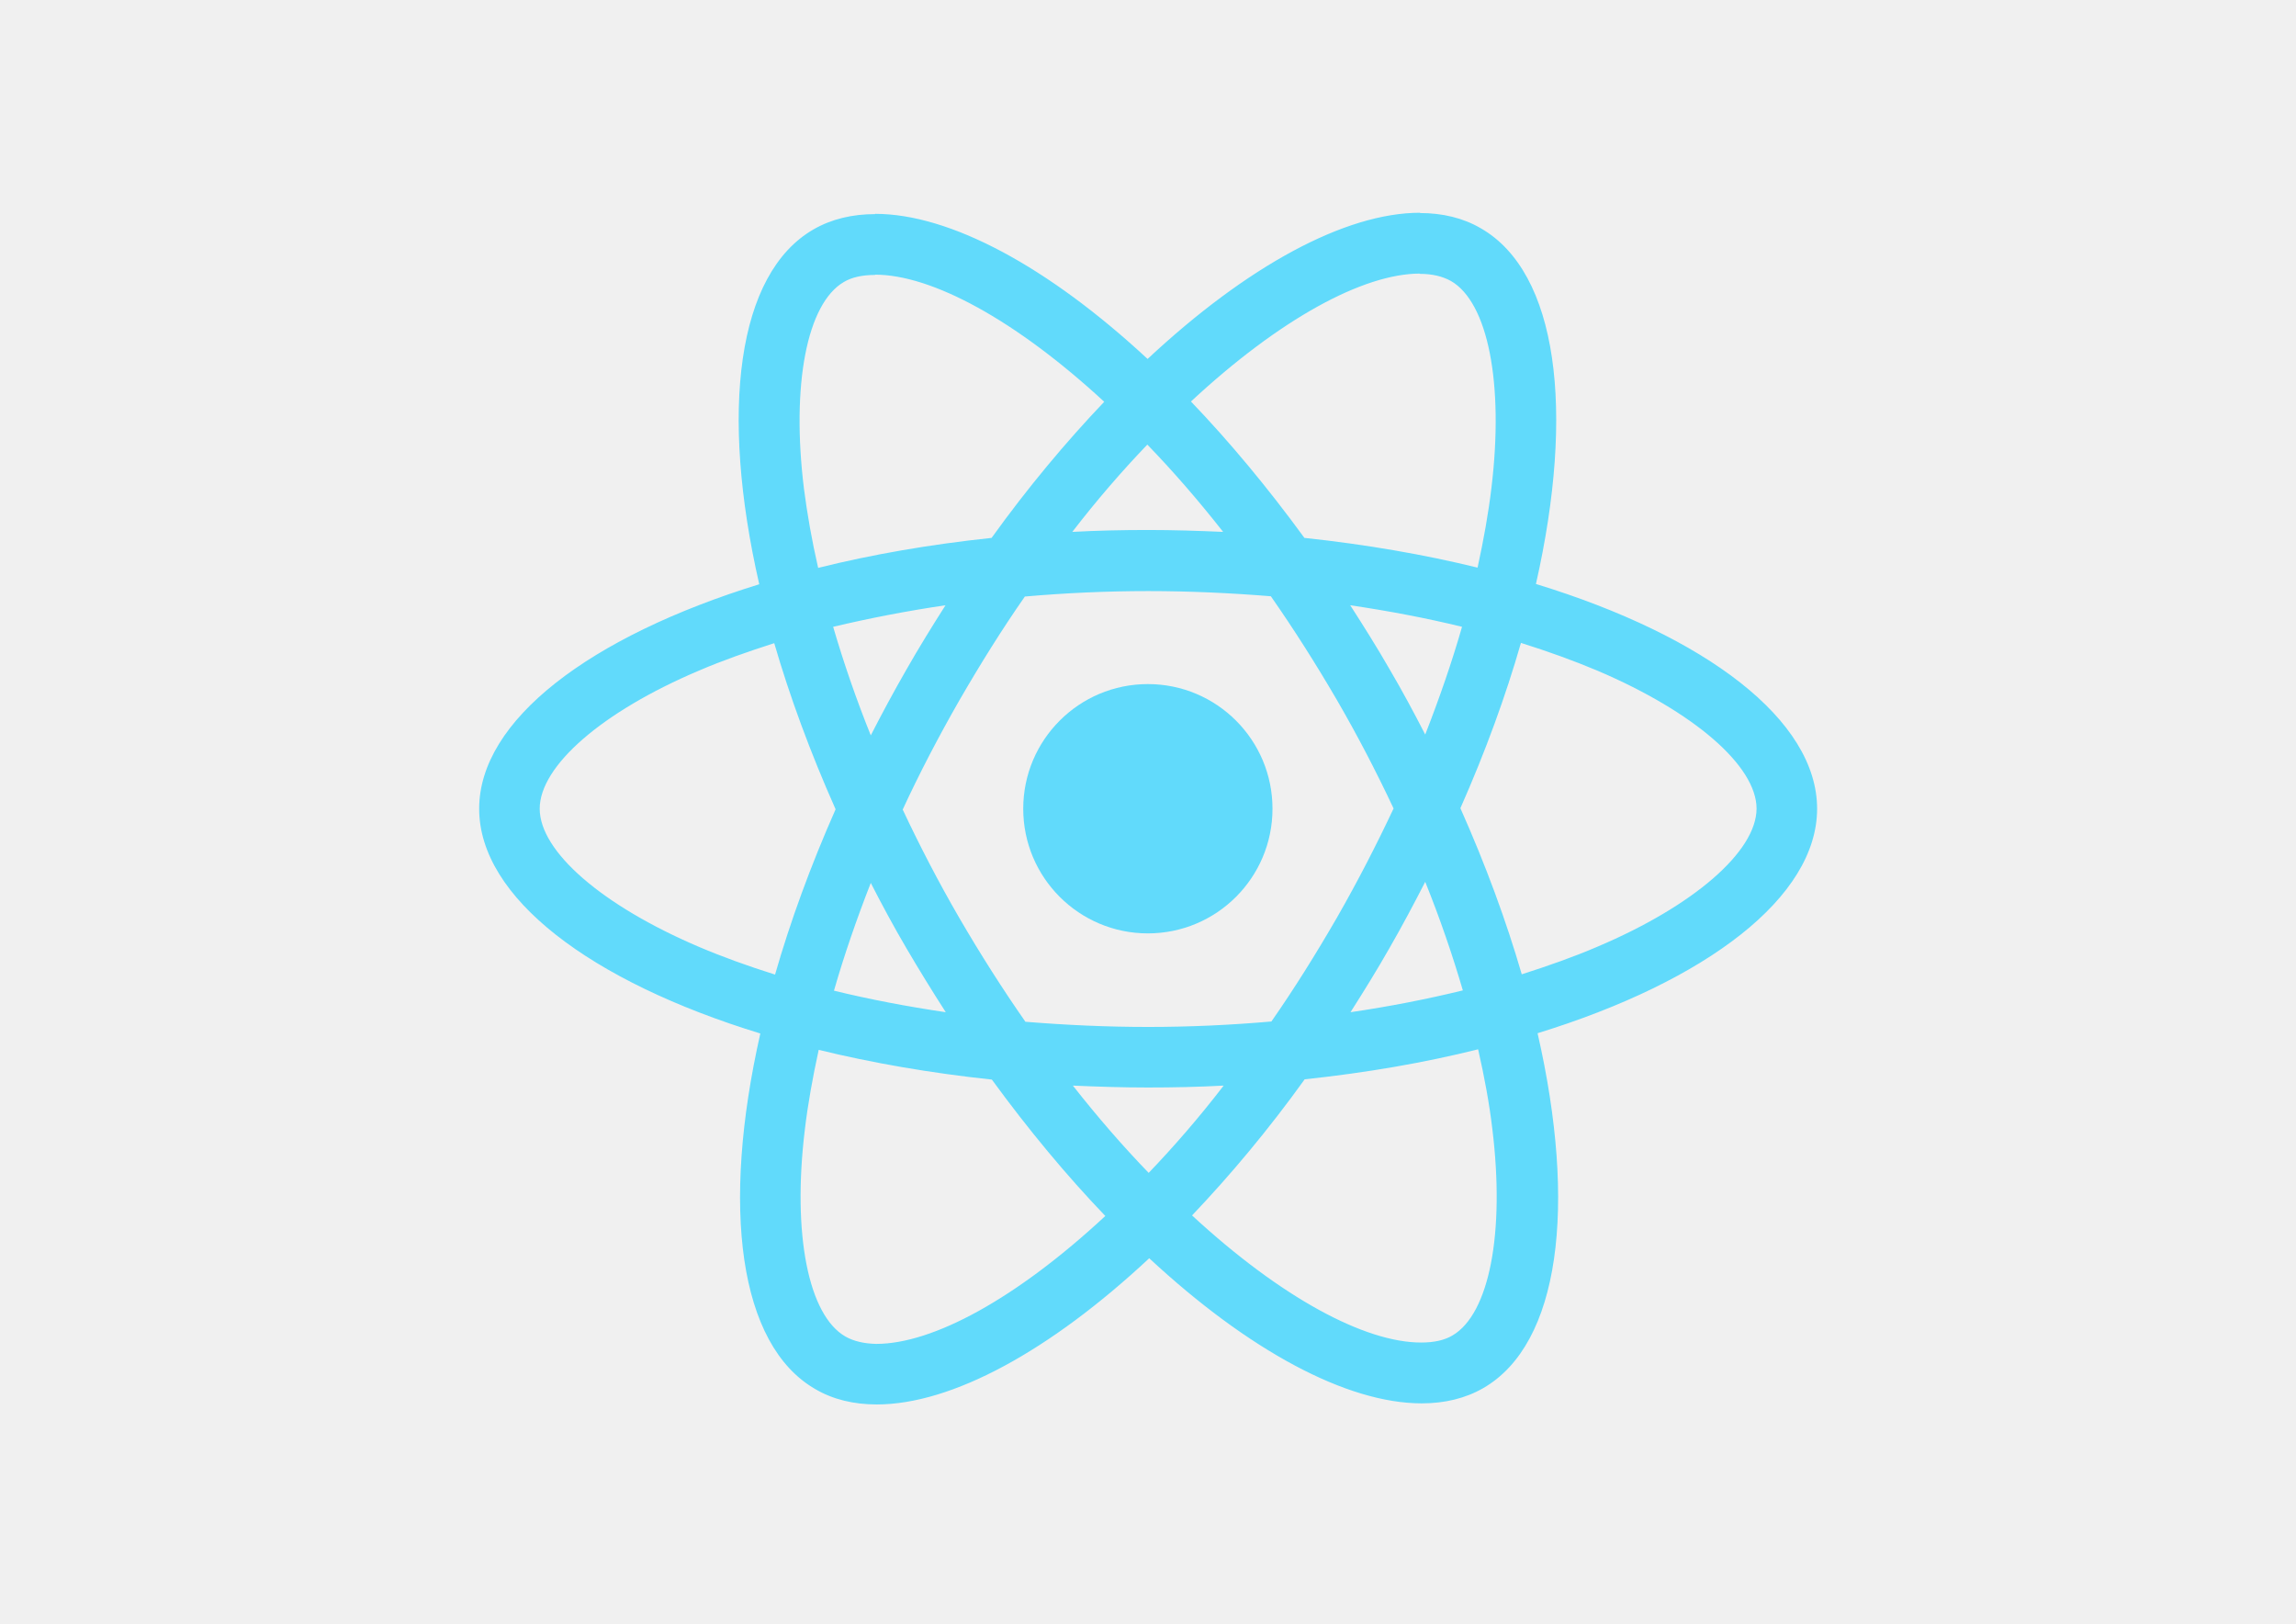
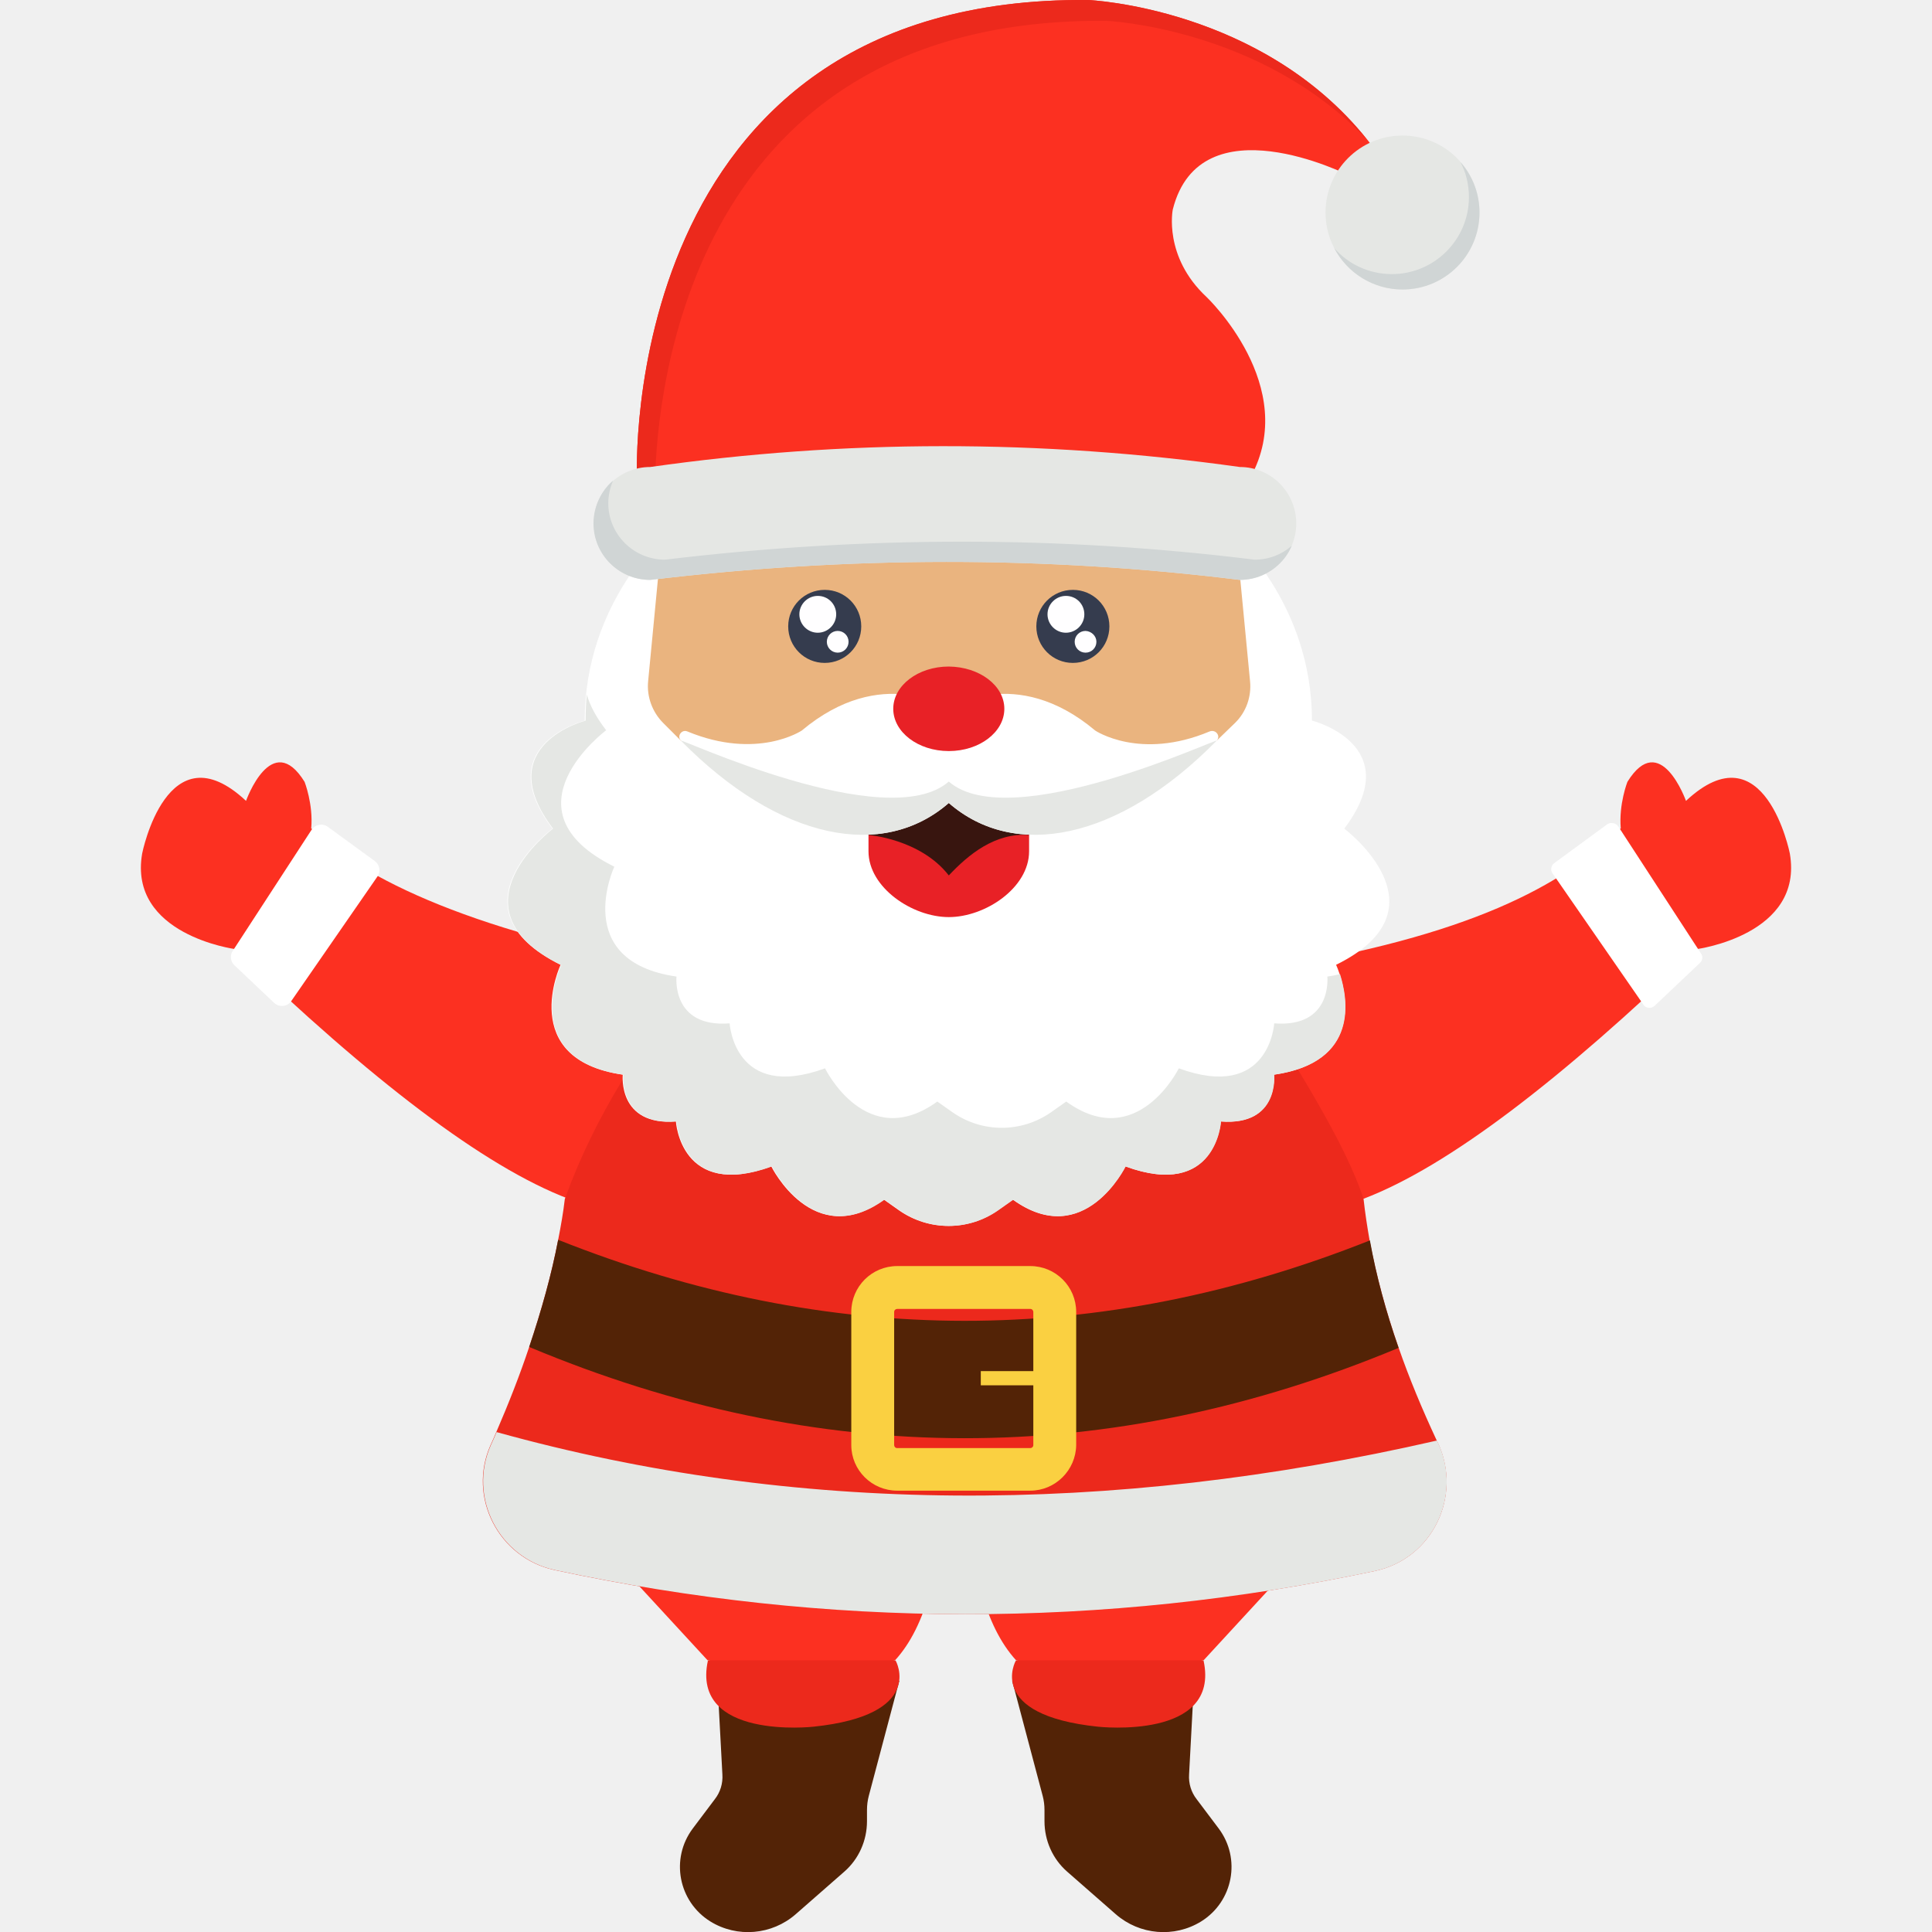
- <svg xmlns="http://www.w3.org/2000/svg" viewBox="0 0 841.9 595.3">
-   <g fill="#61DAFB">
-     <path d="M666.3 296.5c0-32.5-40.7-63.3-103.1-82.4 14.4-63.6 8-114.2-20.2-130.4-6.5-3.8-14.1-5.6-22.4-5.6v22.3c4.6 0 8.3.9 11.4 2.6 13.6 7.8 19.5 37.5 14.9 75.7-1.1 9.4-2.9 19.3-5.1 29.4-19.6-4.8-41-8.5-63.5-10.9-13.5-18.5-27.5-35.3-41.6-50 32.6-30.3 63.2-46.9 84-46.9V78c-27.5 0-63.5 19.6-99.9 53.6-36.4-33.8-72.4-53.2-99.9-53.2v22.3c20.7 0 51.4 16.5 84 46.6-14 14.7-28 31.4-41.3 49.9-22.6 2.4-44 6.1-63.6 11-2.3-10-4-19.7-5.2-29-4.7-38.2 1.1-67.9 14.6-75.8 3-1.8 6.9-2.6 11.5-2.6V78.5c-8.4 0-16 1.8-22.6 5.6-28.1 16.2-34.4 66.7-19.9 130.1-62.2 19.2-102.7 49.9-102.7 82.3 0 32.5 40.7 63.3 103.1 82.4-14.4 63.6-8 114.2 20.2 130.4 6.5 3.8 14.1 5.6 22.5 5.6 27.5 0 63.5-19.6 99.9-53.6 36.4 33.8 72.4 53.2 99.9 53.2 8.4 0 16-1.8 22.6-5.6 28.1-16.2 34.4-66.7 19.9-130.1 62-19.1 102.5-49.9 102.5-82.3zm-130.2-66.7c-3.7 12.9-8.3 26.2-13.5 39.5-4.1-8-8.4-16-13.1-24-4.6-8-9.5-15.8-14.4-23.4 14.2 2.1 27.9 4.7 41 7.9zm-45.8 106.5c-7.8 13.5-15.8 26.3-24.1 38.2-14.9 1.3-30 2-45.2 2-15.1 0-30.2-.7-45-1.9-8.3-11.9-16.4-24.6-24.2-38-7.6-13.1-14.5-26.4-20.8-39.8 6.2-13.4 13.2-26.8 20.7-39.9 7.8-13.5 15.8-26.3 24.1-38.2 14.9-1.3 30-2 45.2-2 15.1 0 30.2.7 45 1.9 8.3 11.9 16.4 24.6 24.2 38 7.6 13.1 14.5 26.4 20.8 39.8-6.3 13.4-13.2 26.8-20.7 39.9zm32.3-13c5.4 13.4 10 26.8 13.8 39.8-13.1 3.2-26.9 5.9-41.2 8 4.9-7.7 9.8-15.6 14.4-23.7 4.6-8 8.9-16.1 13-24.1zM421.2 430c-9.3-9.6-18.6-20.3-27.8-32 9 .4 18.2.7 27.5.7 9.4 0 18.7-.2 27.8-.7-9 11.7-18.3 22.4-27.5 32zm-74.4-58.9c-14.2-2.1-27.9-4.7-41-7.9 3.7-12.9 8.3-26.2 13.5-39.5 4.1 8 8.4 16 13.1 24 4.7 8 9.5 15.8 14.4 23.4zM420.7 163c9.3 9.6 18.6 20.3 27.8 32-9-.4-18.2-.7-27.5-.7-9.4 0-18.7.2-27.8.7 9-11.7 18.3-22.4 27.5-32zm-74 58.9c-4.9 7.7-9.8 15.6-14.4 23.7-4.6 8-8.9 16-13 24-5.4-13.4-10-26.8-13.8-39.8 13.1-3.1 26.9-5.8 41.2-7.9zm-90.5 125.2c-35.4-15.1-58.3-34.9-58.3-50.6 0-15.7 22.9-35.6 58.3-50.6 8.6-3.7 18-7 27.7-10.1 5.7 19.6 13.2 40 22.5 60.9-9.2 20.8-16.6 41.1-22.2 60.6-9.9-3.1-19.3-6.5-28-10.2zM310 490c-13.6-7.8-19.5-37.5-14.9-75.7 1.1-9.4 2.9-19.3 5.1-29.4 19.6 4.8 41 8.5 63.5 10.9 13.5 18.5 27.5 35.3 41.6 50-32.6 30.3-63.2 46.9-84 46.9-4.5-.1-8.3-1-11.3-2.7zm237.2-76.2c4.7 38.2-1.1 67.9-14.6 75.8-3 1.8-6.9 2.6-11.5 2.6-20.7 0-51.4-16.5-84-46.6 14-14.7 28-31.4 41.3-49.9 22.6-2.4 44-6.1 63.6-11 2.3 10.1 4.1 19.8 5.2 29.1zm38.5-66.7c-8.6 3.7-18 7-27.7 10.1-5.7-19.6-13.2-40-22.5-60.9 9.2-20.8 16.6-41.1 22.2-60.6 9.9 3.1 19.3 6.5 28.1 10.2 35.4 15.1 58.3 34.9 58.3 50.6-.1 15.7-23 35.6-58.4 50.6zM320.8 78.4z" />
-     <circle cx="420.9" cy="296.5" r="45.7" />
-     <path d="M520.5 78.1z" />
+ <svg xmlns="http://www.w3.org/2000/svg" enable-background="new 0 0 64 64" viewBox="0 0 64 64">
+   <path fill="#532306" d="M23.78 55.97l.15 2.81c.02.3-.07.59-.25.82l-.73.97c-.75 1-.48 2.42.58 3.08l0 0c.89.55 2.04.45 2.83-.24l1.61-1.41c.48-.42.75-1.03.75-1.67v-.37c0-.16.02-.32.06-.47l1.01-3.81-3.2-.16L23.78 55.97zM39.54 55.97l-.15 2.81c-.02.3.07.59.25.82l.73.97c.75 1 .48 2.42-.58 3.08l0 0c-.89.55-2.04.45-2.83-.24l-1.61-1.41c-.48-.42-.75-1.03-.75-1.67v-.37c0-.16-.02-.32-.06-.47l-1.01-3.81 3.2-.16L39.54 55.97z" />
+   <path fill="#ec291c" d="M23.45 55.01c-.57 2.64 3.49 2.19 3.49 2.19 3.75-.39 2.73-2.19 2.73-2.19l-3.24-.87L23.45 55.01zM39.87 55.01c.57 2.64-3.49 2.19-3.49 2.19-3.75-.39-2.73-2.19-2.73-2.19l3.24-.87L39.87 55.01z" />
+   <path fill="#fc3021" d="M20.27 51.56l3.17 3.44h6.21c.52-.57.9-1.35 1.16-2.31M43.04 51.56l-3.17 3.44h-6.21c-.52-.57-.9-1.35-1.16-2.31M38.82 38.09l6.35 1.62c2.81-1.07 6.56-3.96 11.04-8.27 0 0 3.55-.47 3.08-3.17 0 0-.83-4.18-3.44-1.74 0 0-.85-2.39-1.94-.63 0 0-.29.74-.22 1.54-1.91 1.9-5.03 3.58-11.69 4.65l-2.61 1.35L38.82 38.09z" />
+   <path fill="#fff" d="M53.61,27.38l2.74,4.21c0.07,0.1,0.05,0.23-0.04,0.31l-1.5,1.42c-0.11,0.1-0.29,0.09-0.37-0.04        l-3.01-4.35c-0.08-0.11-0.05-0.26,0.06-0.34l1.76-1.29C53.37,27.23,53.53,27.26,53.61,27.38z" />
+   <path fill="#fc3021" d="M25.18,38.09l-6.35,1.62c-2.81-1.07-6.56-3.96-11.04-8.27c0,0-3.55-0.47-3.08-3.17c0,0,0.83-4.18,3.44-1.74      c0,0,0.85-2.39,1.94-0.63c0,0,0.29,0.74,0.22,1.54c1.91,1.9,6.2,3.69,12.86,4.76l1.43,1.24L25.18,38.09z" />
+   <path fill="#fff" d="M10.32,27.49L7.71,31.5c-0.1,0.15-0.08,0.35,0.06,0.48l1.31,1.24c0.17,0.16,0.44,0.13,0.57-0.06l2.85-4.12      c0.12-0.17,0.08-0.4-0.09-0.52l-1.55-1.13C10.68,27.26,10.44,27.31,10.32,27.49z" />
+   <path fill="#ec291c" d="M45.55,52.04c-9.06,1.92-18.12,1.91-27.18-0.03c-1.85-0.4-2.89-2.41-2.12-4.14     c0.07-0.15,0.13-0.29,0.19-0.43c0.41-0.95,0.78-1.89,1.09-2.82c0.41-1.22,0.74-2.4,0.96-3.55c0.09-0.46,0.17-0.91,0.22-1.35     c0.98-2.72,2.56-5.19,4.47-7.51l9.16,0.4l3.62-1.16c0,0,4.83,0.9,5.1,0.92c1.83,2.82,3.53,5.54,4.11,7.35     c0.05,0.46,0.12,0.91,0.2,1.37c0.22,1.17,0.54,2.35,0.96,3.55c0.35,1.01,0.78,2.04,1.26,3.07c0.01,0.03,0.02,0.05,0.04,0.08     C48.45,49.55,47.46,51.63,45.55,52.04z" />
+   <path fill="#e5e7e4" d="M45.56,52.04c-9.06,1.92-18.12,1.91-27.18-0.03c-1.85-0.4-2.89-2.41-2.12-4.14     c0.07-0.15,0.13-0.29,0.19-0.43c9.87,2.74,20.27,2.77,31.15,0.28c0.01,0.03,0.02,0.05,0.04,0.08     C48.45,49.55,47.46,51.63,45.56,52.04z" />
+   <path fill="#532306" d="M46.33,44.65c-9.6,4-19.2,3.99-28.8-0.03c0.41-1.22,0.74-2.4,0.96-3.55c8.97,3.57,17.93,3.58,26.89,0.02     C45.59,42.26,45.91,43.45,46.33,44.65z" />
+   <g>
+     <path fill="#fad041" d="M34.13,49.38h-4.41c-0.84,0-1.52-0.68-1.52-1.51v-4.41c0-0.84,0.68-1.52,1.52-1.52h4.41       c0.84,0,1.52,0.68,1.52,1.52v4.41C35.64,48.7,34.96,49.38,34.13,49.38z M29.72,43.36c-0.05,0-0.1,0.04-0.1,0.1v4.41       c0,0.05,0.04,0.1,0.1,0.1h4.41c0.05,0,0.1-0.04,0.1-0.1v-4.41c0-0.05-0.04-0.1-0.1-0.1H29.72z" />
+     <rect width="2.44" height=".47" x="32.49" y="45.42" fill="#fad041" />
+   </g>
+   <g>
+     <path fill="#fff" d="M30.81,16.54l9.97,1.12c0,0,2.68,2.28,2.68,6.21c0,0,3.17,0.8,1.07,3.58c0,0,3.53,2.64-0.27,4.51    c0,0,1.46,3.13-2.06,3.64c0,0,0.18,1.7-1.76,1.55c0,0-0.15,2.59-3.16,1.49c0,0-1.37,2.8-3.73,1.1l-0.51,0.36    c-0.97,0.68-2.27,0.68-3.25,0l-0.51-0.36c-2.35,1.7-3.73-1.1-3.73-1.1c-3.01,1.1-3.16-1.49-3.16-1.49    c-1.94,0.15-1.76-1.55-1.76-1.55c-3.52-0.51-2.06-3.64-2.06-3.64c-3.8-1.88-0.27-4.51-0.27-4.51c-2.1-2.77,1.07-3.58,1.07-3.58    c0-3.93,2.68-6.21,2.68-6.21l9.97-1.12" />
+     <path fill="#e5e7e4" d="M42.21,35.6c0,0,0.18,1.7-1.76,1.55c0,0-0.15,2.59-3.16,1.49c0,0-1.37,2.8-3.72,1.1l-0.51,0.36    c-0.98,0.68-2.27,0.68-3.25,0l-0.51-0.36c-2.35,1.7-3.73-1.1-3.73-1.1c-3.01,1.1-3.16-1.49-3.16-1.49    c-1.94,0.15-1.76-1.55-1.76-1.55c-3.52-0.5-2.06-3.63-2.06-3.63c-3.8-1.88-0.27-4.52-0.27-4.52c-2.1-2.77,1.08-3.58,1.08-3.58    c0-0.3,0.01-0.59,0.04-0.86c0.1,0.35,0.3,0.74,0.64,1.18c0,0-3.53,2.64,0.27,4.52c0,0-1.46,3.13,2.06,3.64c0,0-0.18,1.7,1.76,1.55    c0,0,0.15,2.59,3.16,1.49c0,0,1.37,2.8,3.72,1.1l0.51,0.36c0.98,0.68,2.27,0.68,3.25,0l0.51-0.36c2.35,1.7,3.73-1.1,3.73-1.1    c3.01,1.1,3.16-1.49,3.16-1.49c1.94,0.15,1.76-1.55,1.76-1.55c0.15-0.02,0.29-0.05,0.42-0.08C44.64,33.06,45.06,35.19,42.21,35.6z    " />
+     <polygon fill="#fd030f" points="32.06 16.54 31.43 16.61 30.81 16.54" />
+     <path fill="#e82126" d="M31.43,30.38L31.43,30.38c-1.21,0-2.66-0.98-2.66-2.18v-1.98h5.32v1.98C34.09,29.41,32.64,30.38,31.43,30.38    z" />
+     <path fill="#eab47f" d="M22.56,24.54l-0.59-0.59c-0.36-0.36-0.55-0.87-0.5-1.38l0.33-3.44l9.64-1.97l9.64,1.97l0.33,3.44    c0.05,0.51-0.13,1.02-0.5,1.38l-0.59,0.57C34.38,27.29,28.46,27.3,22.56,24.54z" />
+     <path fill="#353c4e" d="M28.53,20.75c0,0.67-0.54,1.21-1.21,1.21c-0.67,0-1.21-0.54-1.21-1.21c0-0.67,0.54-1.21,1.21-1.21      C27.99,19.54,28.53,20.08,28.53,20.75z" />
+     <path fill="#fffeff" d="M27.7,20.35c0,0.34-0.28,0.61-0.61,0.61c-0.34,0-0.61-0.28-0.61-0.61c0-0.34,0.28-0.61,0.61-0.61      C27.43,19.74,27.7,20.01,27.7,20.35z" />
+     <circle cx="27.75" cy="21.26" r=".36" fill="#fffeff" />
+     <path fill="#353c4e" d="M36.75,20.75c0,0.67-0.54,1.21-1.21,1.21c-0.67,0-1.21-0.54-1.21-1.21c0-0.67,0.54-1.21,1.21-1.21      C36.21,19.54,36.75,20.08,36.75,20.75z" />
+     <path fill="#fffeff" d="M35.92 20.35c0 .34-.28.61-.61.61-.34 0-.61-.28-.61-.61 0-.34.28-.61.61-.61C35.65 19.74 35.92 20.01 35.92 20.35zM36.32 21.26c0 .2-.16.36-.36.36-.2 0-.36-.16-.36-.36s.16-.36.36-.36C36.16 20.91 36.32 21.07 36.32 21.26z" />
+     <path fill="#fc3021" d="M21.1,15.83c0,0-0.69-15.97,14.95-15.83c0,0,5.92,0.25,9.41,4.84l-0.8,0.96c0,0-4.9-2.47-5.81,1.14     c0,0-0.32,1.56,1.12,2.9c0,0,3.12,2.96,1.45,5.98L29.84,17l-5.06-0.56L21.1,15.83z" />
+     <path fill="#ec291c" d="M45.28,4.62c-3.52-3.71-8.63-3.93-8.63-3.93C22.81,0.57,21.76,13.05,21.7,15.93l-0.6-0.1     c0,0-0.69-15.97,14.95-15.83C36.05,0,41.78,0.24,45.28,4.62z" />
+     <path fill="#e5e7e4" d="M41.07,19.21c-6.45-0.8-12.96-0.79-19.53,0c-1.04,0-1.87-0.84-1.87-1.87l0,0c0-1.04,0.84-1.87,1.87-1.87     c6.4-0.91,12.9-0.93,19.53,0c1.04,0,1.87,0.84,1.87,1.87l0,0C42.94,18.37,42.1,19.21,41.07,19.21z" />
+     <path fill="#d0d5d5" d="M42.79,18.08c-0.09,0.22-0.23,0.42-0.39,0.58c-0.34,0.34-0.81,0.55-1.33,0.55c-6.45-0.8-12.97-0.79-19.53,0     c-1.04,0-1.88-0.84-1.88-1.87c0-0.51,0.21-0.99,0.55-1.33c0.03-0.03,0.07-0.06,0.1-0.09c-0.1,0.23-0.16,0.49-0.16,0.75     c0,1.03,0.84,1.87,1.88,1.87c6.57-0.79,13.08-0.8,19.53,0C42.03,18.54,42.46,18.37,42.79,18.08z" />
+     <circle cx="46.46" cy="7.04" r="2.55" fill="#e5e7e4" />
+     <path fill="#d0d5d5" d="M49.01,7.04c0,1.41-1.14,2.55-2.55,2.55c-0.98,0-1.84-0.56-2.26-1.37c0.46,0.53,1.15,0.86,1.91,0.86     c1.4,0,2.55-1.14,2.55-2.55c0-0.42-0.1-0.82-0.28-1.16C48.77,5.81,49.01,6.4,49.01,7.04z" />
+     <path fill="#38150f" d="M28.77,27.66c0,0,1.72,0.13,2.66,1.34c0.65-0.69,1.53-1.42,2.66-1.34l-1.12-0.88l-1.34-0.45l-0.93,0.27    l-1.66,0.2L28.77,27.66z" />
+     <path fill="#fff" d="M40.3,24.54c-3.27,3.32-6.7,3.95-8.87,2.06c-2.17,1.89-5.59,1.26-8.87-2.06c-0.15-0.15,0.02-0.39,0.21-0.31    c2.32,0.96,3.79-0.03,3.79-0.03c2.65-2.22,4.86-0.72,4.86-0.72s2.22-1.5,4.86,0.72c0,0,1.48,1,3.79,0.03    C40.28,24.15,40.45,24.39,40.3,24.54z" />
+     <path fill="#e5e7e4" d="M40.3,24.54c-3.27,3.32-6.7,3.95-8.87,2.06c-2.17,1.89-5.59,1.26-8.87-2.06c-0.15-0.15,6.82,3.14,8.87,1.35    C33.48,27.68,40.45,24.39,40.3,24.54z" />
+     <path fill="#e82126" d="M33.27,23.48c0,0.77-0.82,1.4-1.84,1.4c-1.02,0-1.84-0.63-1.84-1.4c0-0.77,0.82-1.4,1.84-1.4    C32.45,22.09,33.27,22.71,33.27,23.48z" />
  </g>
</svg>
